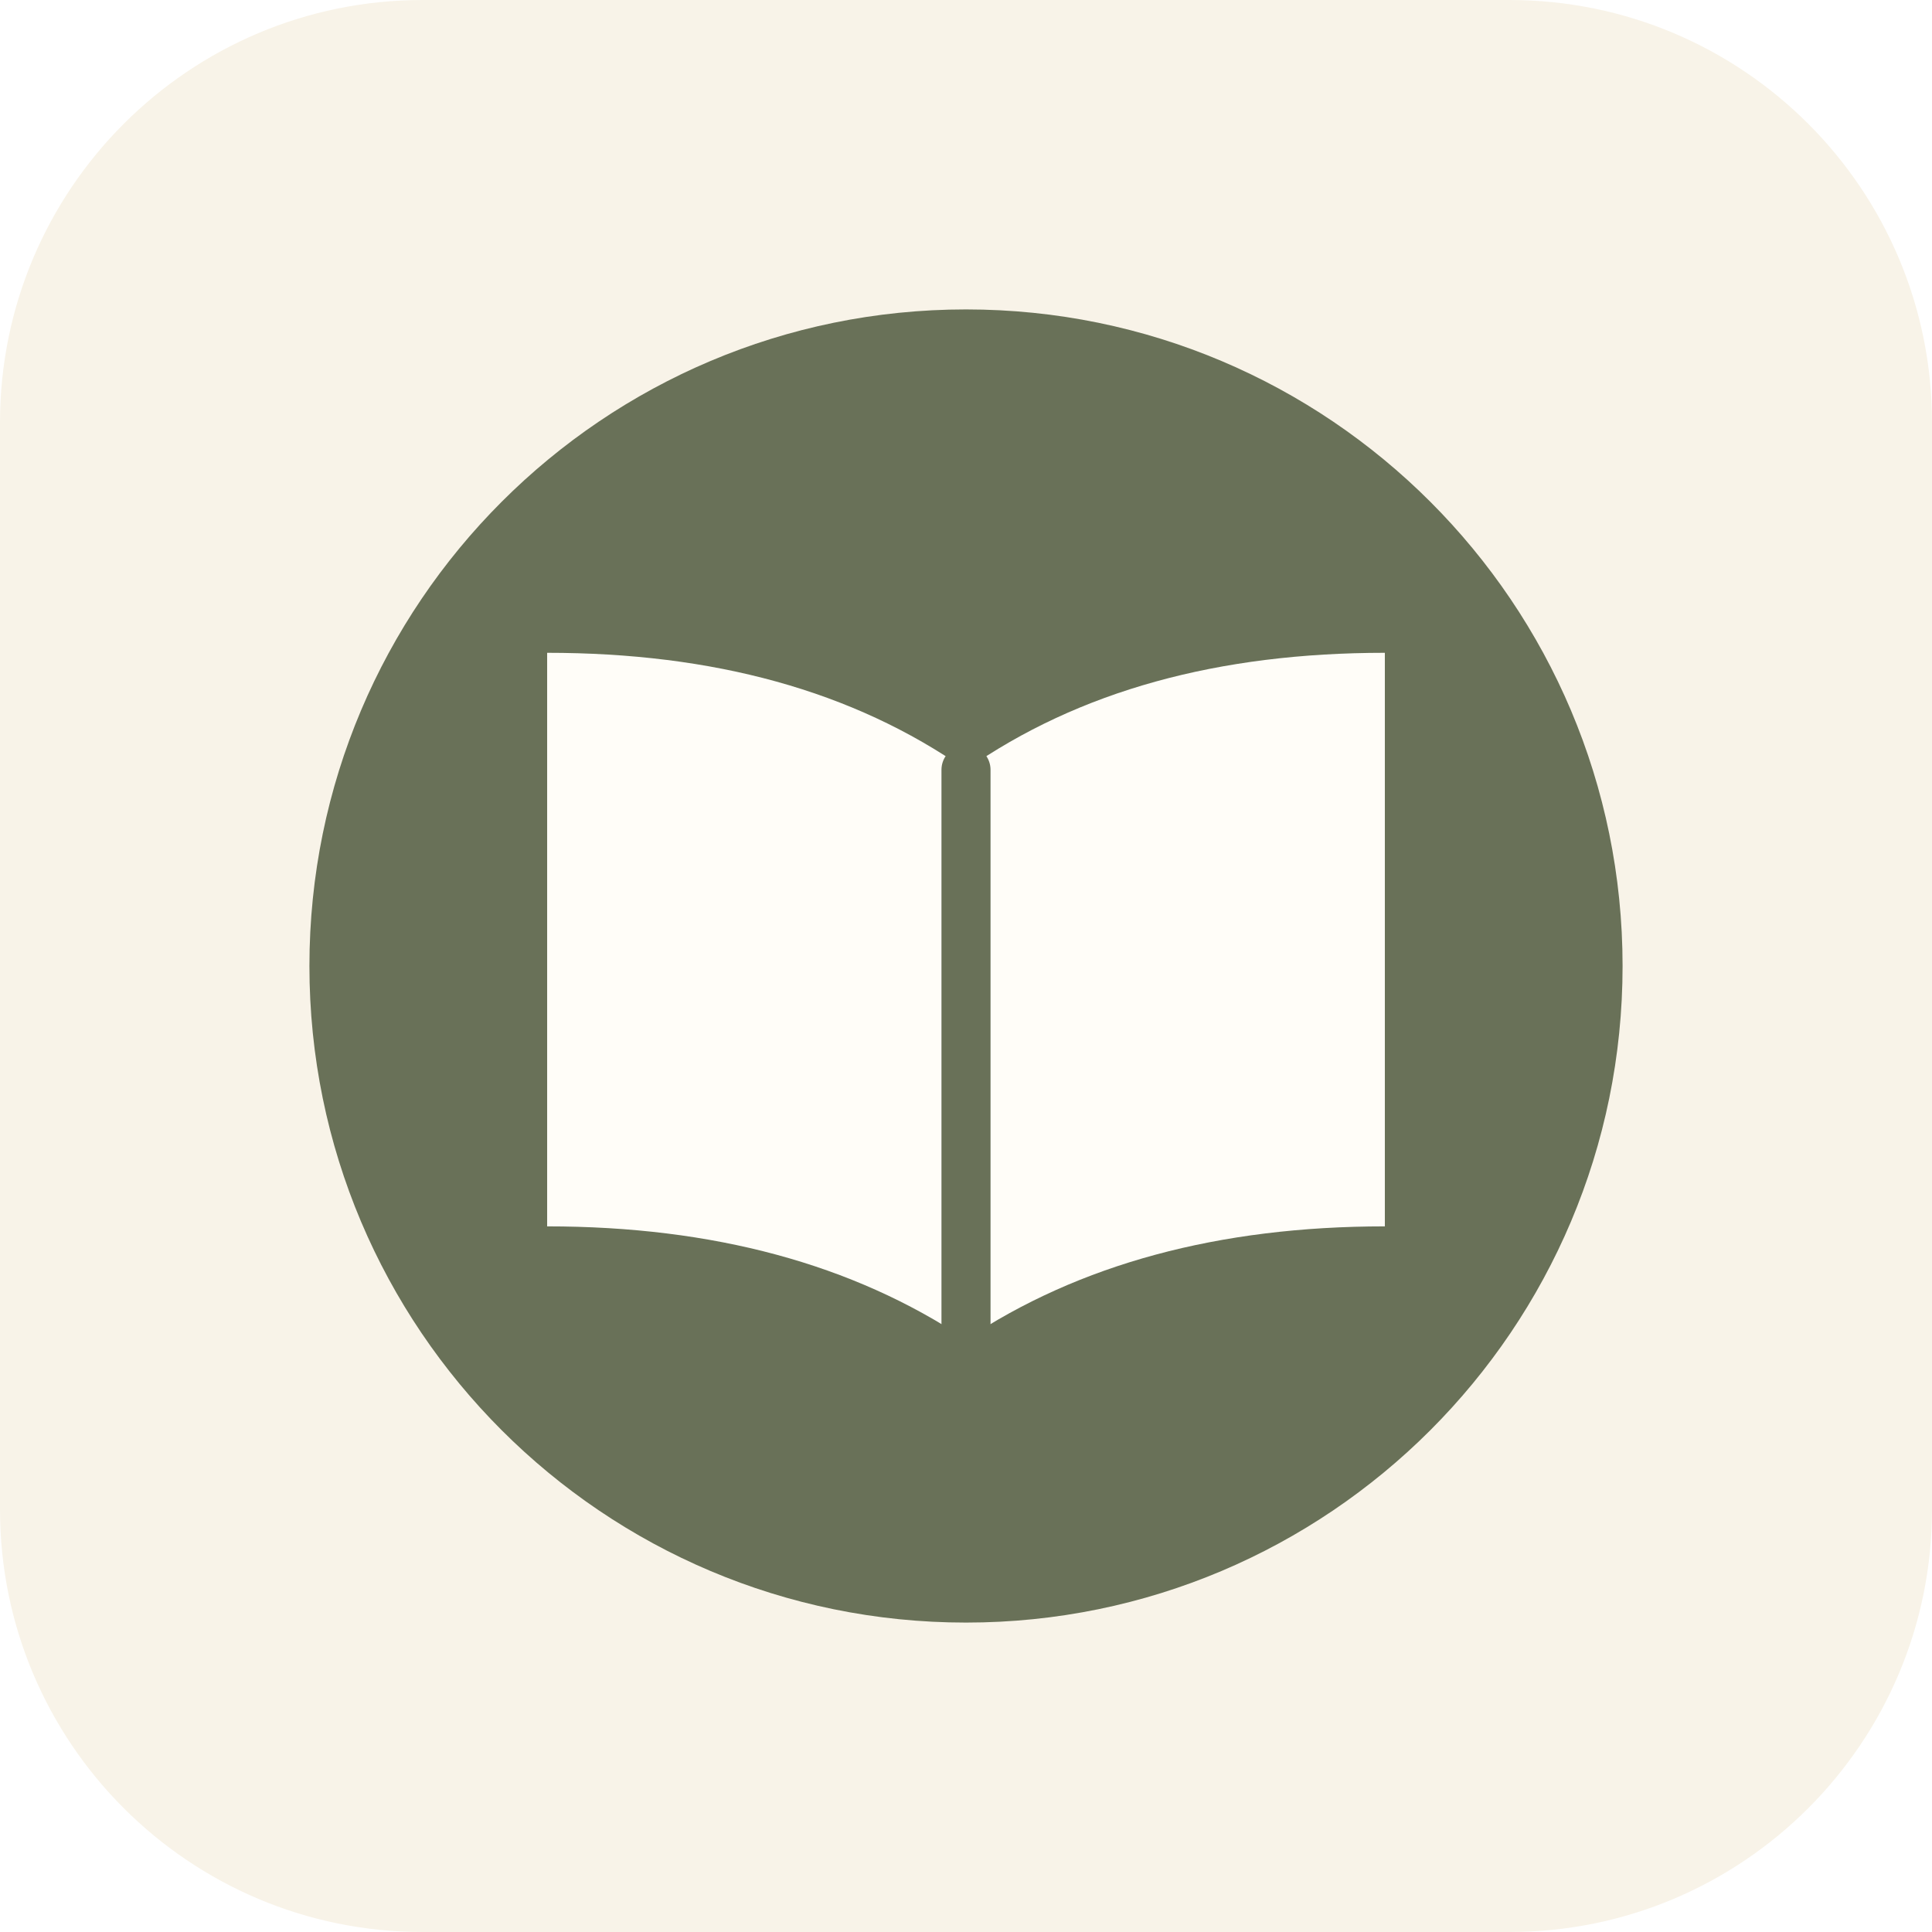
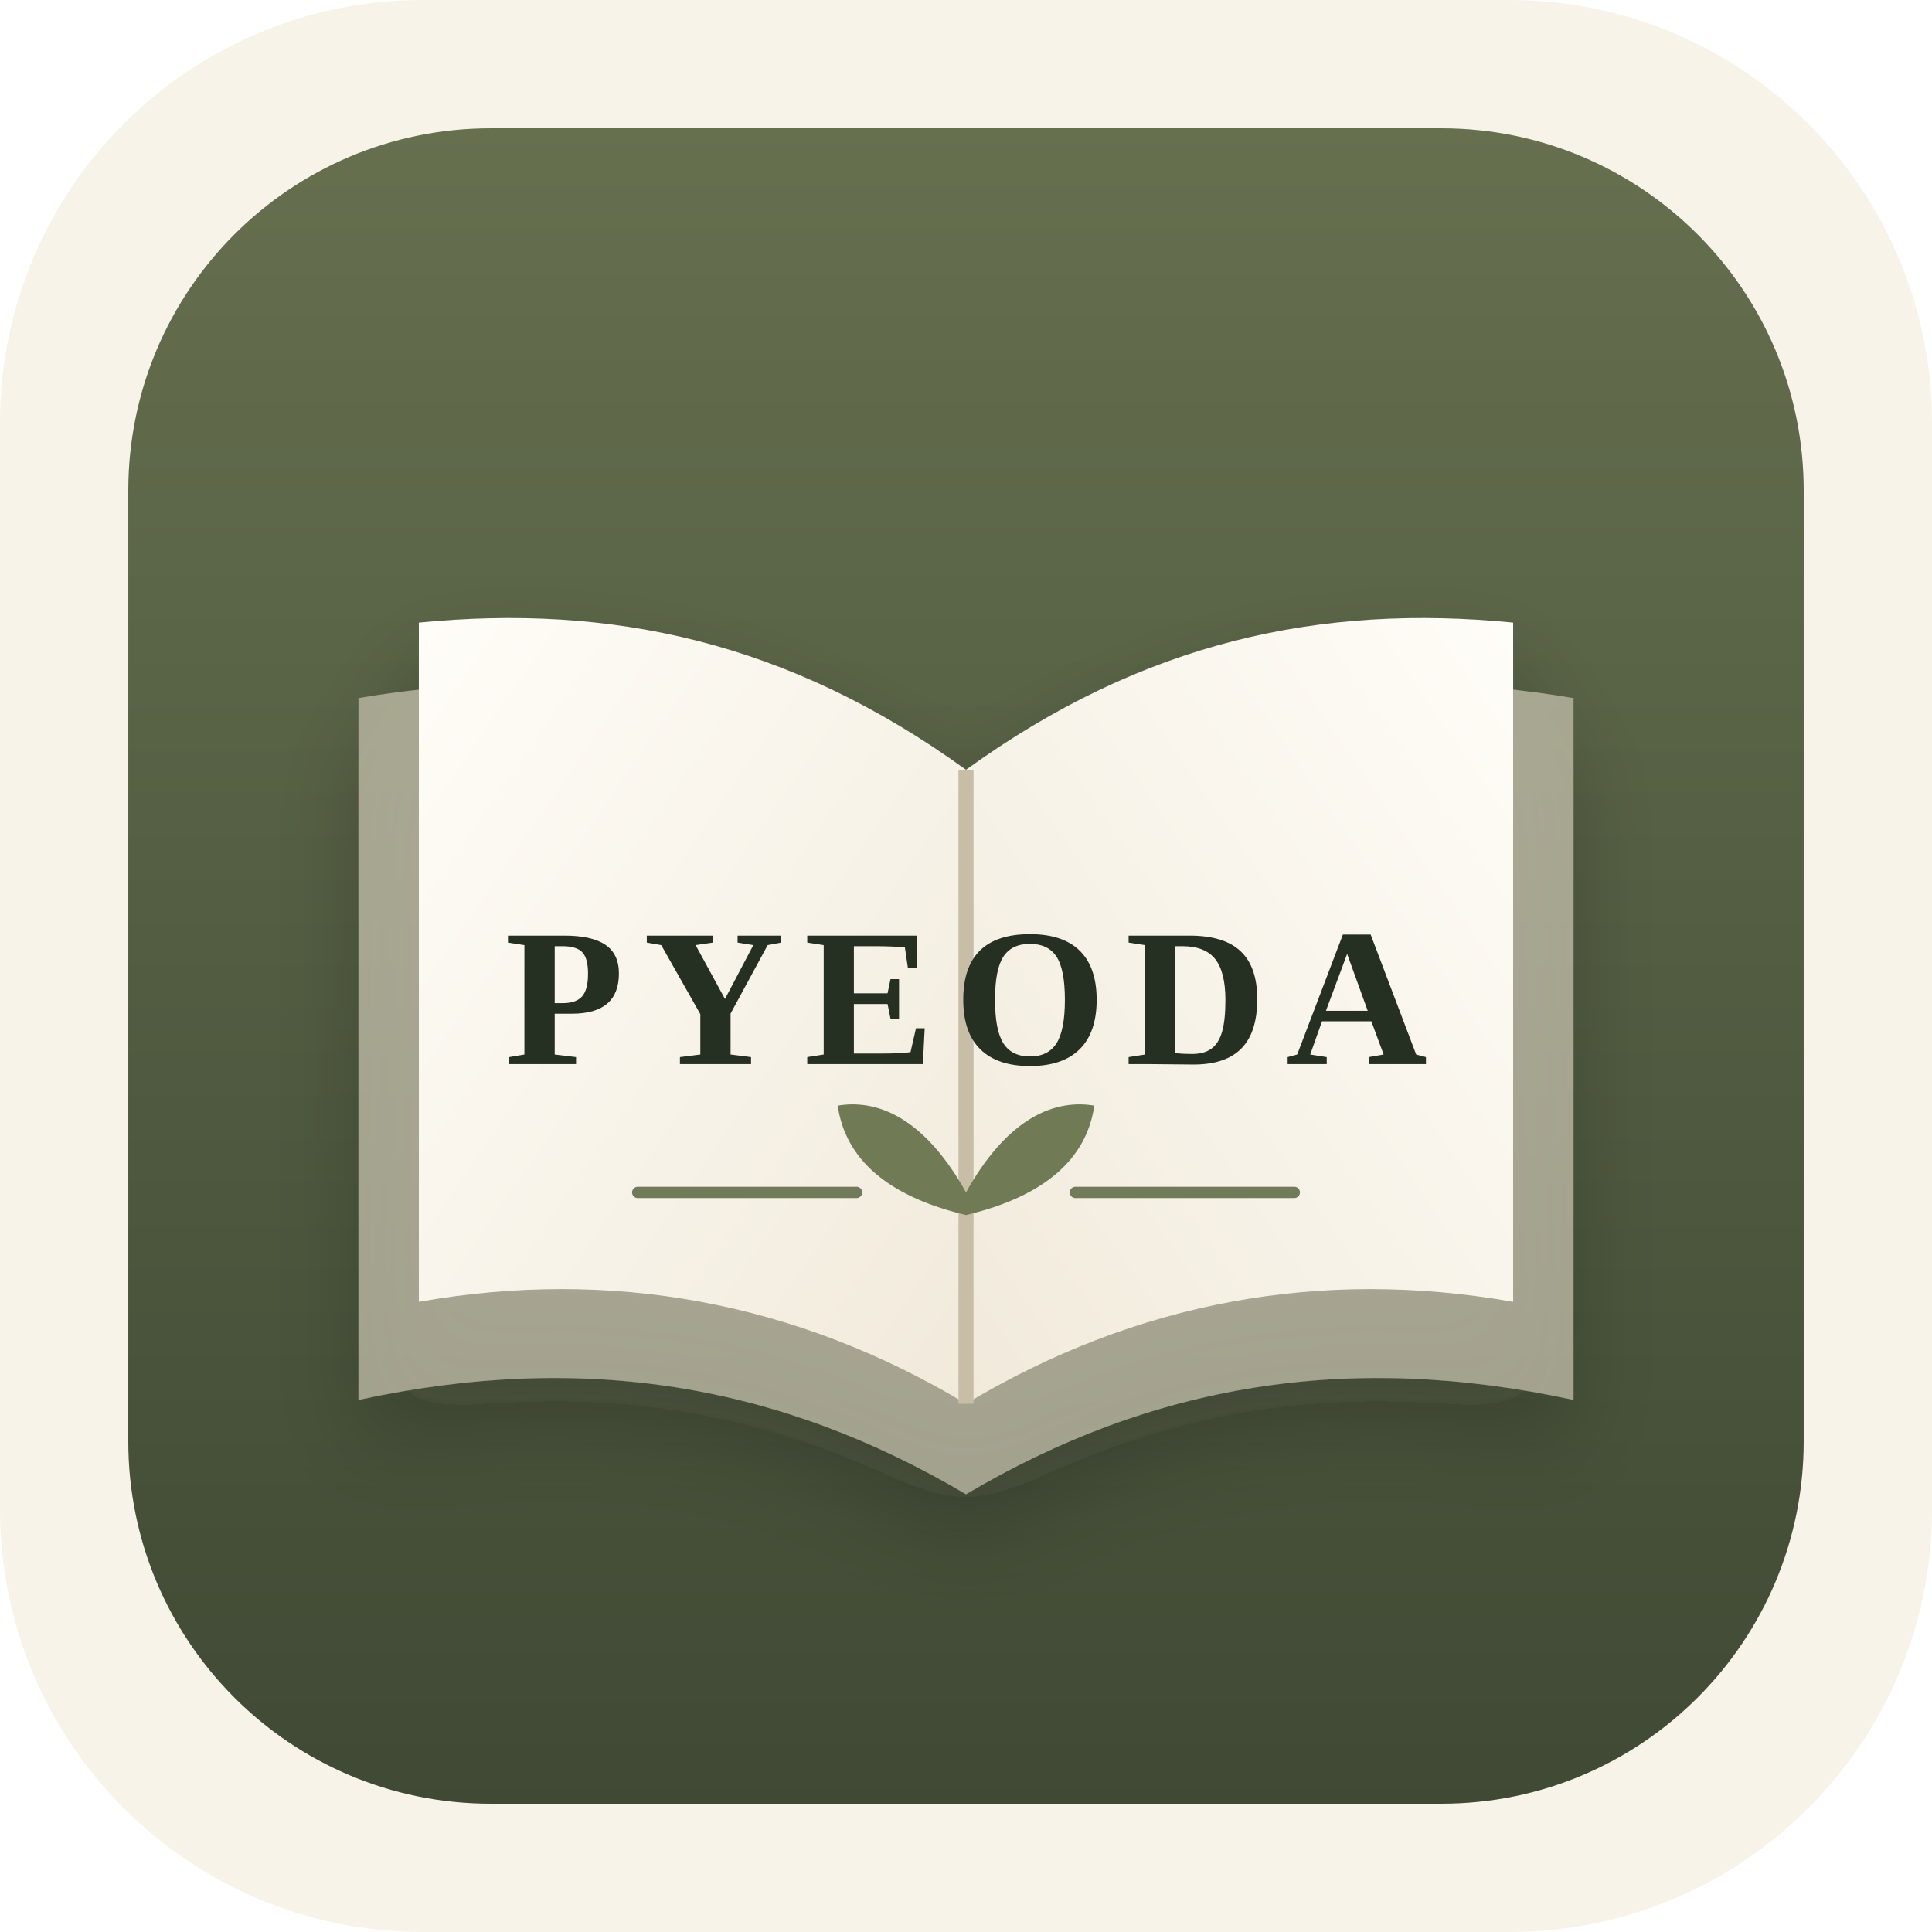
- <svg xmlns="http://www.w3.org/2000/svg" viewBox="0 0 512 512">
+ <svg xmlns="http://www.w3.org/2000/svg" viewBox="0 0 512 512" role="img" aria-label="PYEODA open book icon">
+   <defs>
+     <linearGradient id="bg" x1="0" y1="0" x2="0" y2="1">
+       <stop offset="0" stop-color="#66704f" />
+       <stop offset="1" stop-color="#3f4934" />
+     </linearGradient>
+     <linearGradient id="pageL" x1="0" y1="0" x2="1" y2="1">
+       <stop offset="0" stop-color="#fffdf8" />
+       <stop offset="1" stop-color="#f1eadb" />
+     </linearGradient>
+     <linearGradient id="pageR" x1="1" y1="0" x2="0" y2="1">
+       <stop offset="0" stop-color="#fffdf8" />
+       <stop offset="1" stop-color="#f1eadb" />
+     </linearGradient>
+     <filter id="shadow" x="-20%" y="-20%" width="140%" height="160%">
+       <feDropShadow dx="0" dy="14" stdDeviation="12" flood-color="#202519" flood-opacity=".28" />
+     </filter>
+   </defs>
  <rect width="512" height="512" rx="112" fill="#f8f3e8" />
-   <circle cx="256" cy="256" r="174" fill="#697158" />
-   <path d="M145 173c44 0 81 10 111 31v151c-30-20-67-30-111-30V173Z" fill="#fffdf8" />
-   <path d="M367 173c-44 0-81 10-111 31v151c30-20 67-30 111-30V173Z" fill="#fffdf8" />
-   <path d="M256 204v151" stroke="#697158" stroke-width="13" stroke-linecap="round" />
+   <rect x="34" y="34" width="444" height="444" rx="96" fill="url(#bg)" />
+   <g filter="url(#shadow)">
+     <path d="M95 185c53-9 103-2 161 31v180c-49-29-101-38-161-25V185Z" fill="#d8d0bd" opacity=".62" />
+     <path d="M417 185c-53-9-103-2-161 31v180c49-29 101-38 161-25V185Z" fill="#d8d0bd" opacity=".62" />
+     <path d="M111 165c51-5 98 5 145 39v168c-45-27-94-36-145-27V165Z" fill="url(#pageL)" />
+     <path d="M401 165c-51-5-98 5-145 39v168c45-27 94-36 145-27V165Z" fill="url(#pageR)" />
+   </g>
+   <path d="M256 204v168" stroke="#c8bea8" stroke-width="4" />
+   <text x="256" y="282" text-anchor="middle" fill="#263022" font-family="Georgia, 'Times New Roman', serif" font-size="52" font-weight="700" letter-spacing="5">PYEODA</text>
+   <path d="M169 316h58M285 316h58" stroke="#727b59" stroke-width="3" stroke-linecap="round" />
+   <path d="M256 316c-10-18-22-25-34-23 2 14 13 24 34 29 21-5 32-15 34-29-12-2-24 5-34 23Z" fill="#707a55" />
</svg>
